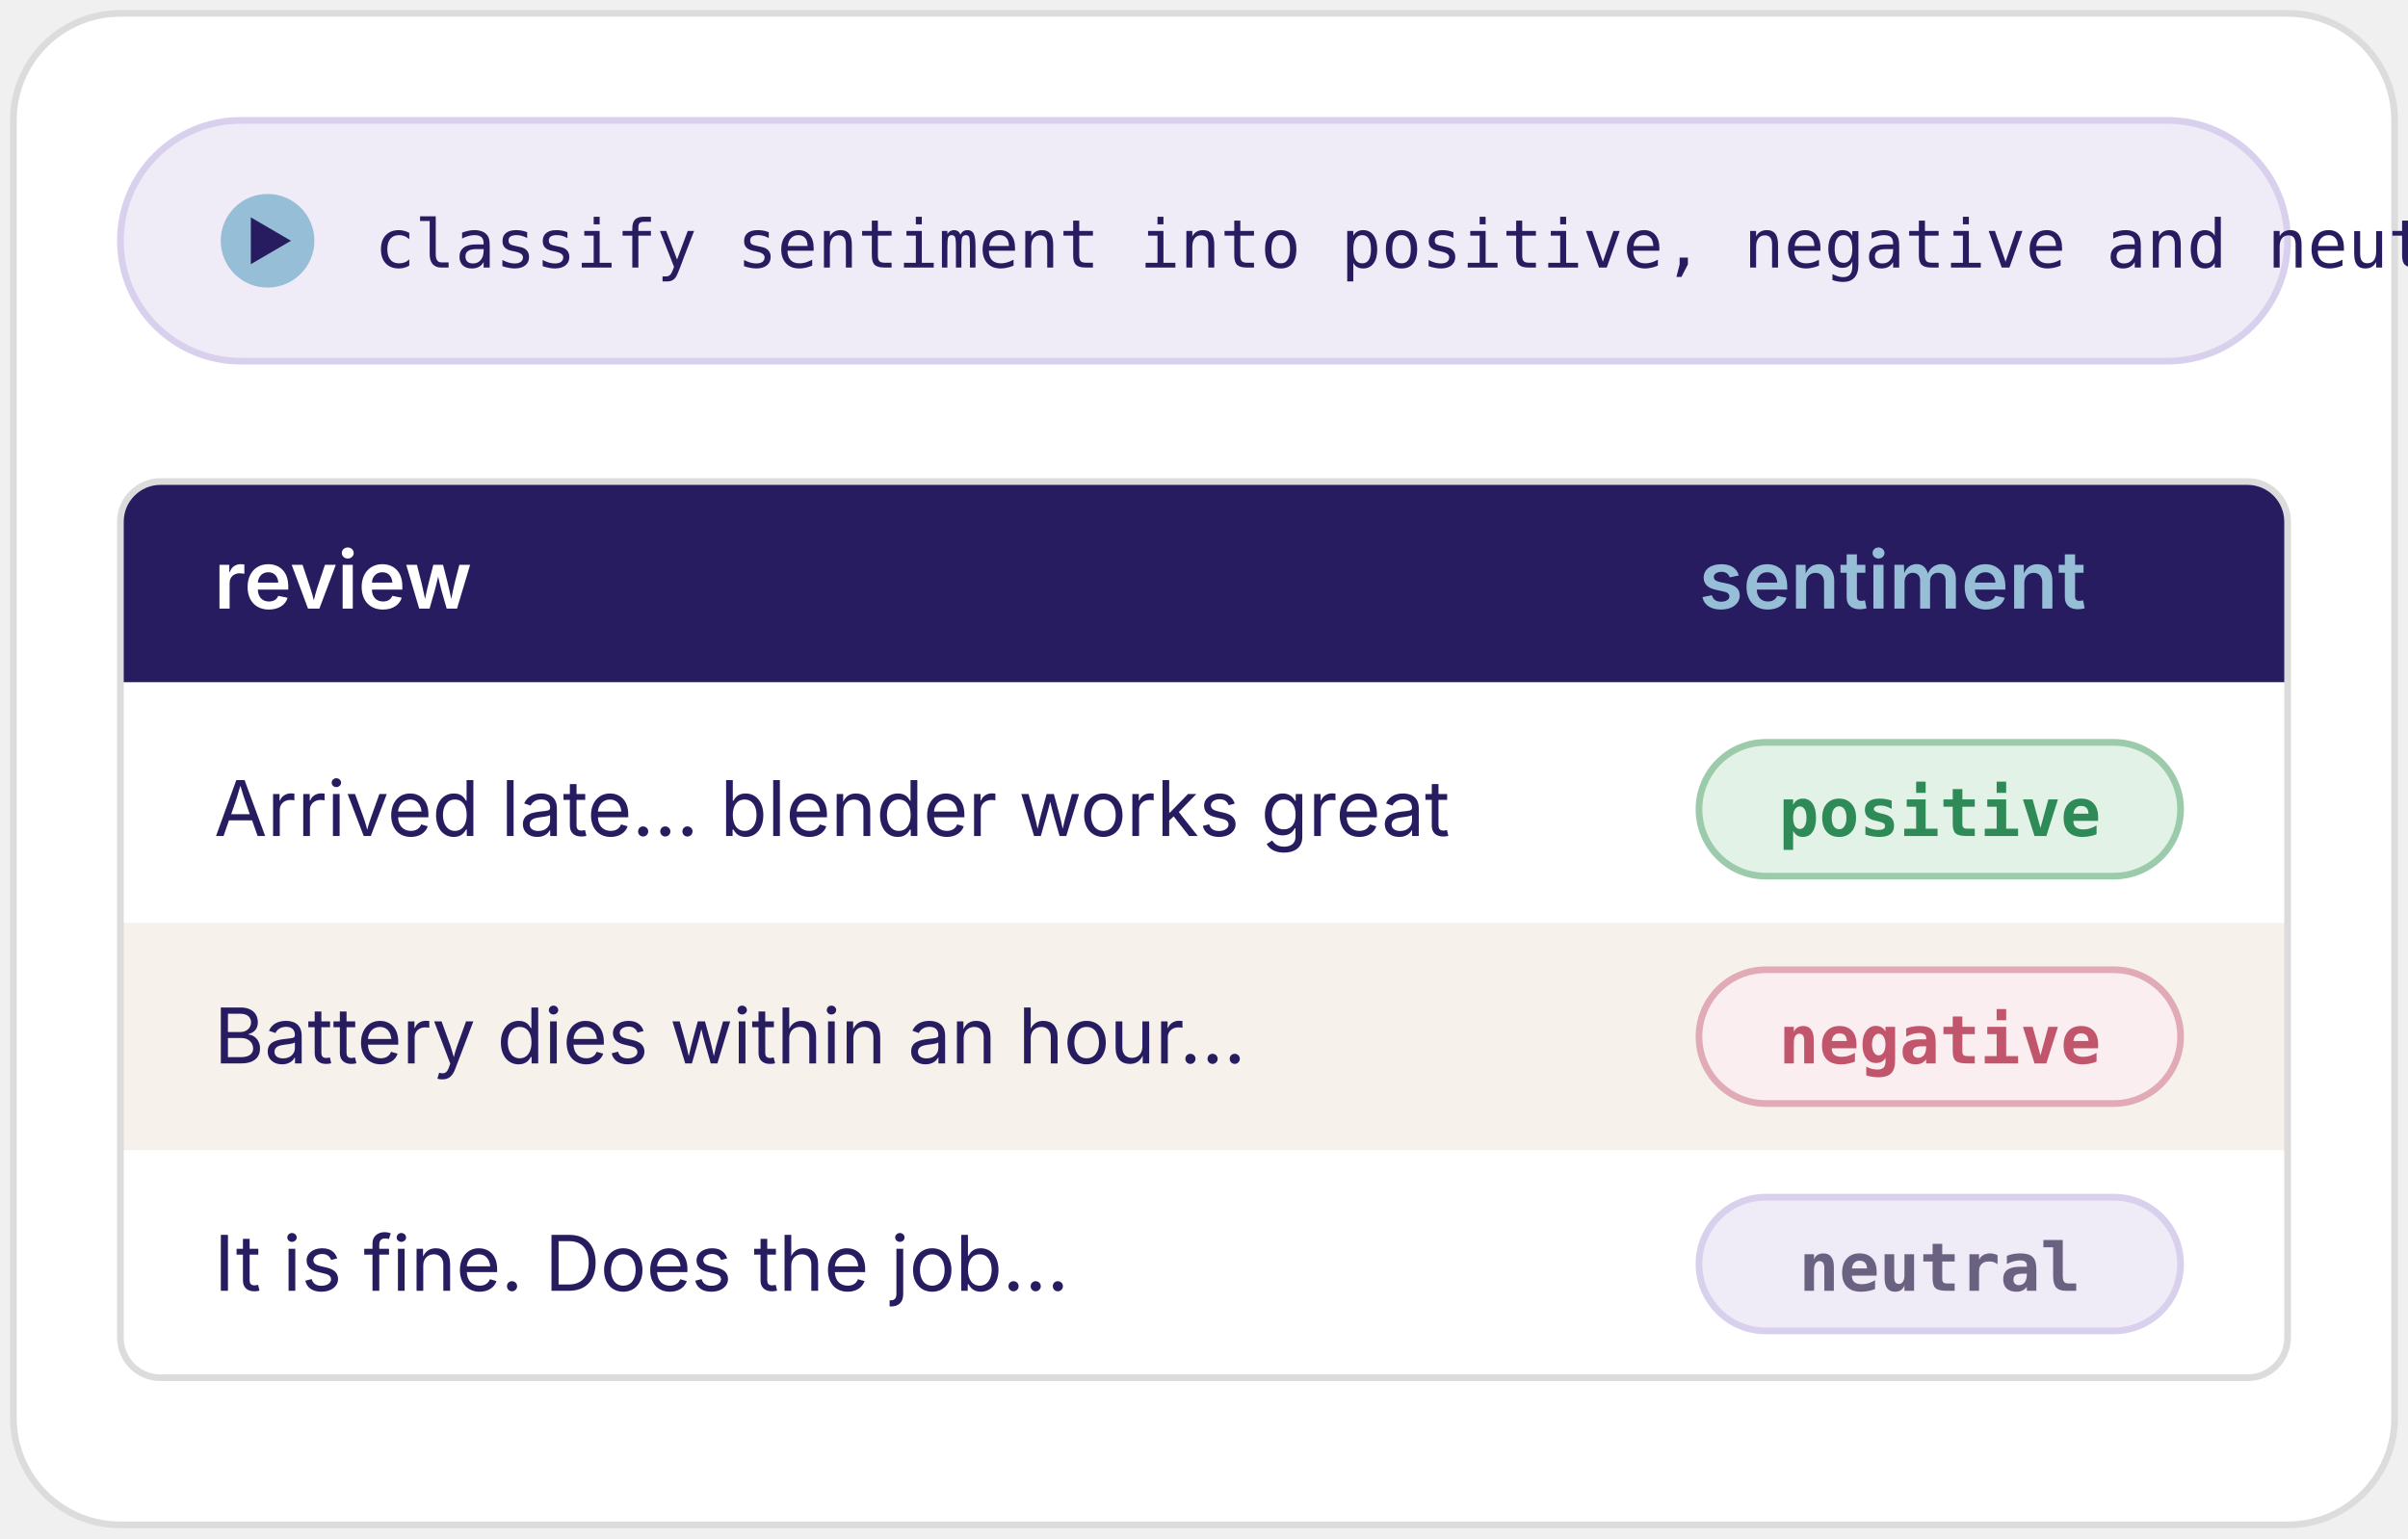
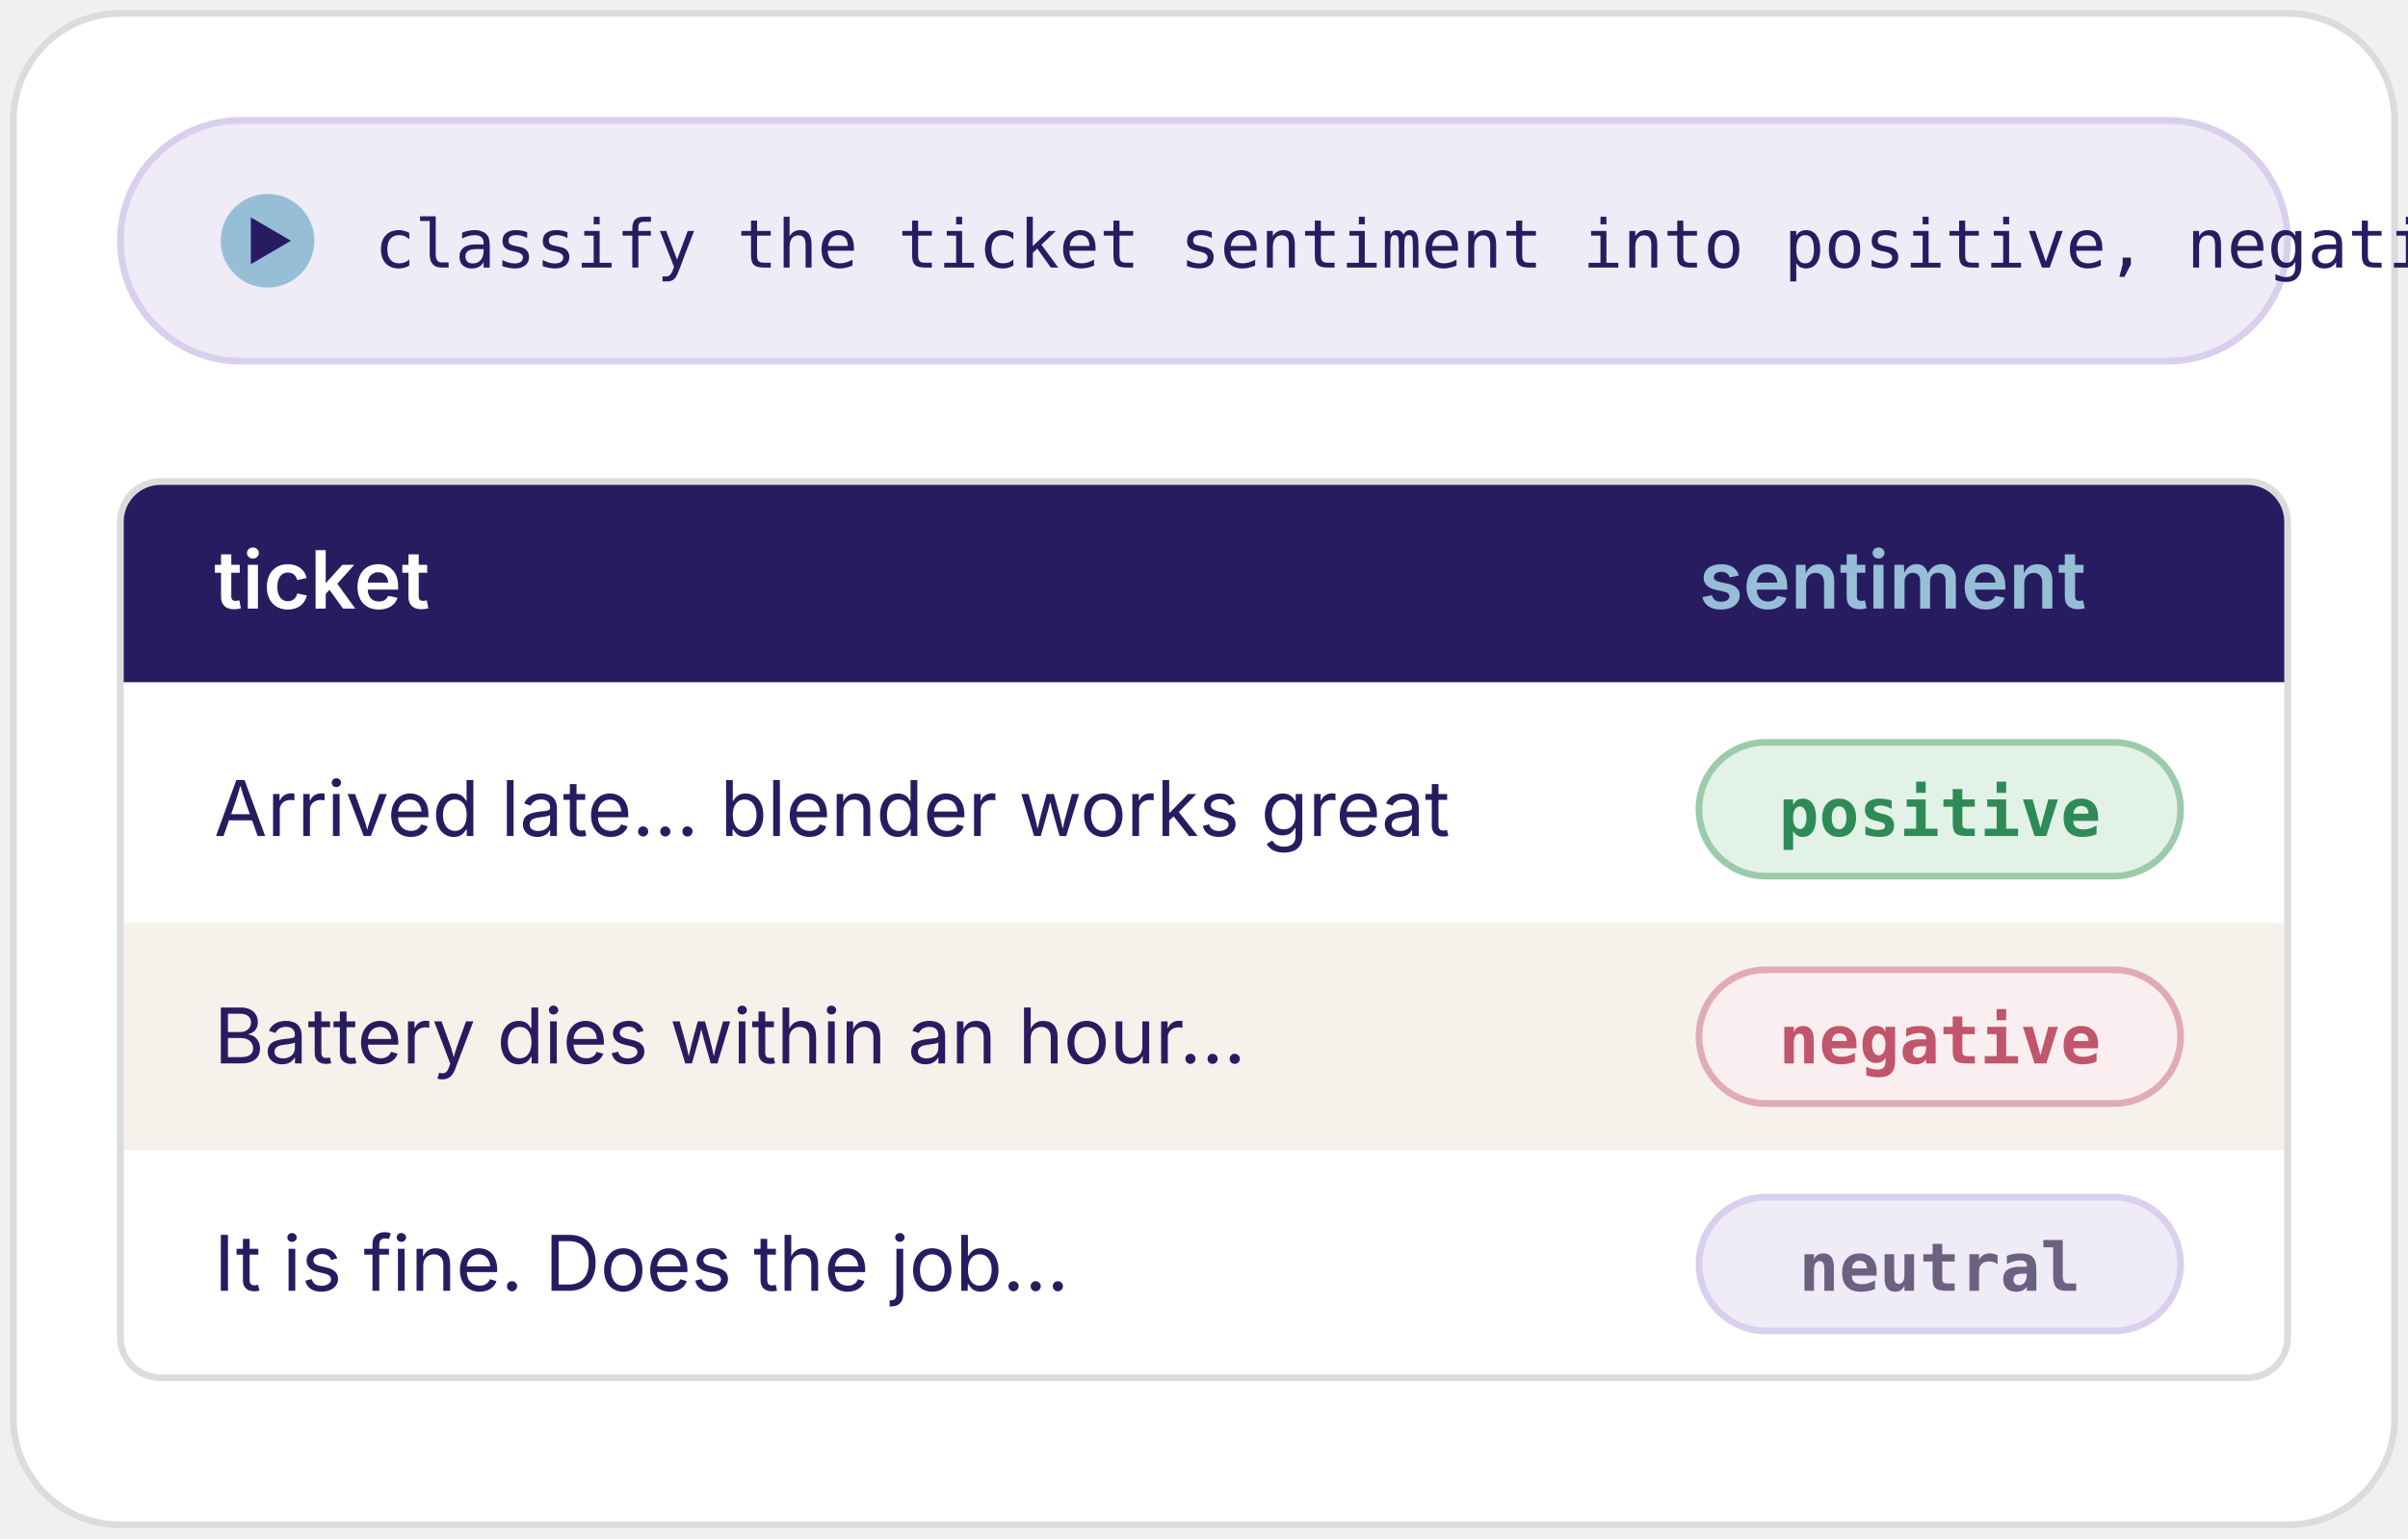
<svg xmlns="http://www.w3.org/2000/svg" viewBox="0 0 360 230" width="360" height="230" font-family="Inter, ui-sans-serif, system-ui, sans-serif">
  <rect x="2" y="2" width="356" height="226" rx="16" fill="#FFFFFF" stroke="#DCDCDC" />
  <rect x="18" y="18" width="324" height="36" rx="18" fill="#EFEBF7" stroke="#D8D0EC" />
  <circle cx="40" cy="36" r="7" fill="#96BED7" />
  <path d="M37.5 32.5 L43.5 36 L37.5 39.5 Z" fill="#281C60" />
-   <text x="56" y="40" font-family="JetBrains Mono, ui-monospace, monospace" font-size="10" fill="#281C60" textLength="274" lengthAdjust="spacingAndGlyphs">classify sentiment into positive, negative and neutral</text>
+   <text x="56" y="40" font-family="JetBrains Mono, ui-monospace, monospace" font-size="10" fill="#281C60" textLength="278" lengthAdjust="spacingAndGlyphs">classify the ticket sentiment into positive, negative and neutral</text>
  <g>
    <path d="M18 78 q0 -6 6 -6 h312 q6 0 6 6 v24 h-324 Z" fill="#281C60" />
-     <text x="32" y="91" font-size="12" font-weight="600" fill="#FFFFFF">review</text>
+     <text x="32" y="91" font-size="12" font-weight="600" fill="#FFFFFF">ticket</text>
    <text x="254" y="91" font-size="12" font-weight="600" fill="#96BED7">sentiment</text>
    <g font-size="11.5" fill="#281C60">
      <rect x="18" y="104" width="324" height="34" fill="#FFFFFF" />
      <rect x="18" y="138" width="324" height="34" fill="#F6F2EB" />
      <rect x="18" y="172" width="324" height="34" fill="#FFFFFF" />
      <text x="32" y="125">Arrived late… blender works great</text>
      <rect x="254" y="111" width="72" height="20" rx="10" fill="#E3F2E7" stroke="#9CCBAB" />
      <text x="290" y="125" text-anchor="middle" font-family="JetBrains Mono, ui-monospace, monospace" font-size="10" font-weight="600" fill="#2E8B57">positive</text>
      <text x="32" y="159">Battery dies within an hour…</text>
      <rect x="254" y="145" width="72" height="20" rx="10" fill="#FBEEF0" stroke="#E0AAB6" />
      <text x="290" y="159" text-anchor="middle" font-family="JetBrains Mono, ui-monospace, monospace" font-size="10" font-weight="600" fill="#C0556B">negative</text>
      <text x="32" y="193">It is fine. Does the job…</text>
      <rect x="254" y="179" width="72" height="20" rx="10" fill="#EFEBF7" stroke="#D8D0EC" />
      <text x="290" y="193" text-anchor="middle" font-family="JetBrains Mono, ui-monospace, monospace" font-size="10" font-weight="600" fill="#6A6280">neutral</text>
    </g>
    <rect x="18" y="72" width="324" height="134" rx="6" fill="none" stroke="#DCDCDC" />
  </g>
</svg>
